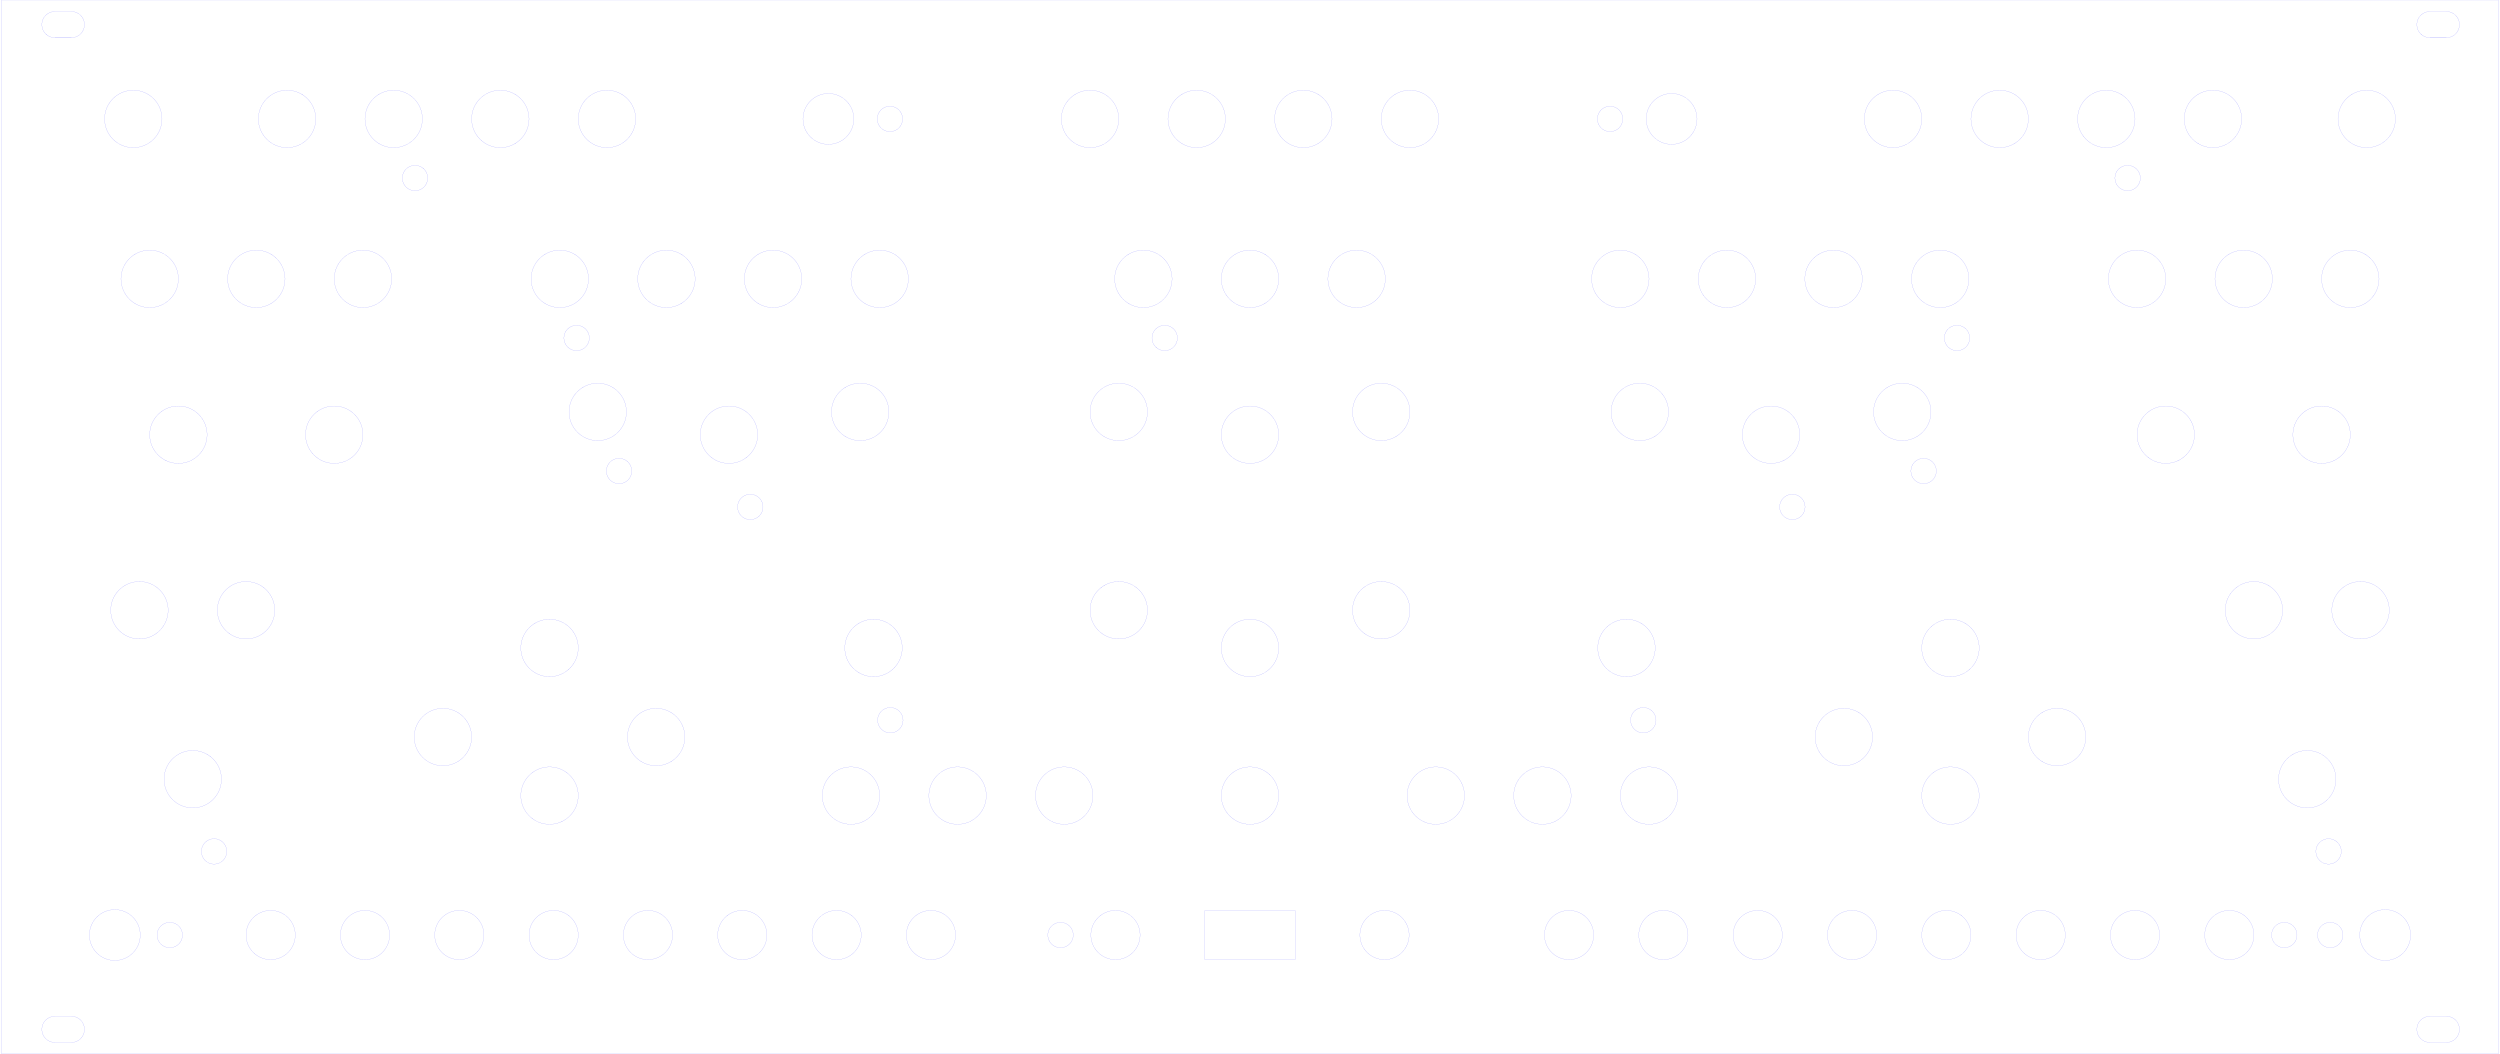
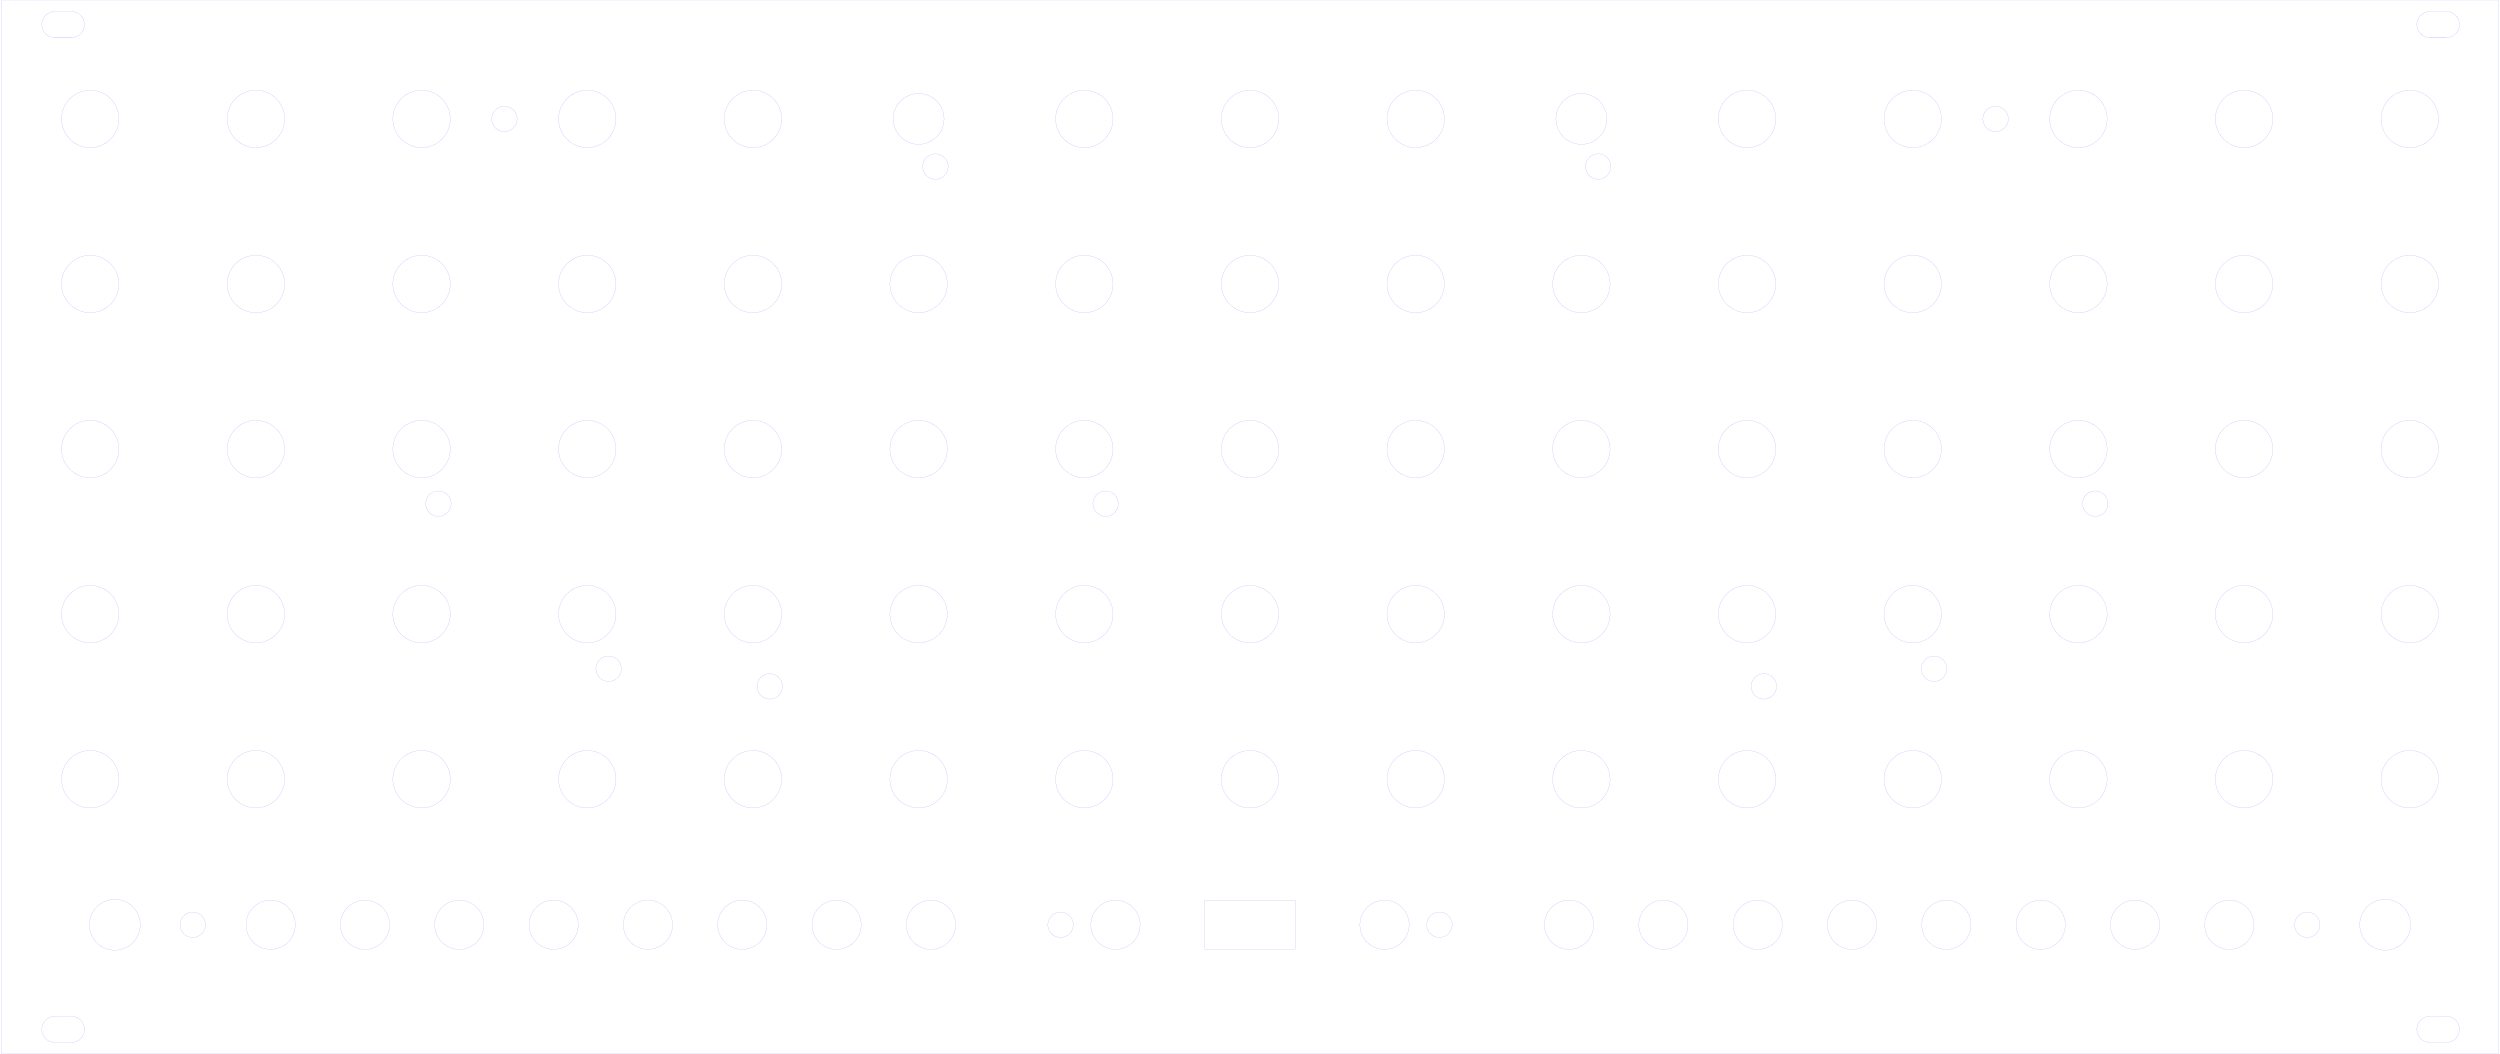
<svg xmlns="http://www.w3.org/2000/svg" width="304.800mm" height="128.500mm" viewBox="0 0 304.800 128.500">
-   <circle cx="61.000" cy="14.500" r="3.500" fill="none" stroke="#0000ff" stroke-width="0.01" />
-   <circle cx="18.250" cy="34.000" r="3.500" fill="none" stroke="#0000ff" stroke-width="0.01" />
-   <circle cx="40.750" cy="53.000" r="3.500" fill="none" stroke="#0000ff" stroke-width="0.01" />
-   <circle cx="31.250" cy="34.000" r="3.500" fill="none" stroke="#0000ff" stroke-width="0.01" />
-   <circle cx="44.250" cy="34.000" r="3.500" fill="none" stroke="#0000ff" stroke-width="0.01" />
-   <circle cx="74.000" cy="14.500" r="3.500" fill="none" stroke="#0000ff" stroke-width="0.01" />
-   <circle cx="21.750" cy="53.000" r="3.500" fill="none" stroke="#0000ff" stroke-width="0.01" />
-   <circle cx="17.000" cy="74.400" r="3.500" fill="none" stroke="#0000ff" stroke-width="0.01" />
-   <circle cx="68.250" cy="34.000" r="3.500" fill="none" stroke="#0000ff" stroke-width="0.01" />
-   <circle cx="81.250" cy="34.000" r="3.500" fill="none" stroke="#0000ff" stroke-width="0.01" />
-   <circle cx="94.250" cy="34.000" r="3.500" fill="none" stroke="#0000ff" stroke-width="0.01" />
-   <circle cx="107.250" cy="34.000" r="3.500" fill="none" stroke="#0000ff" stroke-width="0.01" />
-   <circle cx="72.875" cy="50.220" r="3.500" fill="none" stroke="#0000ff" stroke-width="0.01" />
-   <circle cx="67.000" cy="79.000" r="3.500" fill="none" stroke="#0000ff" stroke-width="0.01" />
-   <circle cx="116.750" cy="97.000" r="3.500" fill="none" stroke="#0000ff" stroke-width="0.01" />
-   <circle cx="106.500" cy="79.000" r="3.500" fill="none" stroke="#0000ff" stroke-width="0.01" />
-   <circle cx="35.000" cy="14.500" r="3.500" fill="none" stroke="#0000ff" stroke-width="0.01" />
-   <circle cx="16.250" cy="14.500" r="3.500" fill="none" stroke="#0000ff" stroke-width="0.01" />
-   <circle cx="30.000" cy="74.400" r="3.500" fill="none" stroke="#0000ff" stroke-width="0.01" />
-   <circle cx="48.000" cy="14.500" r="3.500" fill="none" stroke="#0000ff" stroke-width="0.01" />
-   <circle cx="243.800" cy="14.500" r="3.500" fill="none" stroke="#0000ff" stroke-width="0.01" />
-   <circle cx="286.550" cy="34.000" r="3.500" fill="none" stroke="#0000ff" stroke-width="0.01" />
-   <circle cx="264.050" cy="53.000" r="3.500" fill="none" stroke="#0000ff" stroke-width="0.01" />
-   <circle cx="273.550" cy="34.000" r="3.500" fill="none" stroke="#0000ff" stroke-width="0.01" />
-   <circle cx="260.550" cy="34.000" r="3.500" fill="none" stroke="#0000ff" stroke-width="0.01" />
-   <circle cx="230.800" cy="14.500" r="3.500" fill="none" stroke="#0000ff" stroke-width="0.01" />
-   <circle cx="283.050" cy="53.000" r="3.500" fill="none" stroke="#0000ff" stroke-width="0.01" />
-   <circle cx="287.800" cy="74.400" r="3.500" fill="none" stroke="#0000ff" stroke-width="0.01" />
-   <circle cx="236.550" cy="34.000" r="3.500" fill="none" stroke="#0000ff" stroke-width="0.01" />
-   <circle cx="223.550" cy="34.000" r="3.500" fill="none" stroke="#0000ff" stroke-width="0.01" />
-   <circle cx="210.550" cy="34.000" r="3.500" fill="none" stroke="#0000ff" stroke-width="0.01" />
-   <circle cx="197.550" cy="34.000" r="3.500" fill="none" stroke="#0000ff" stroke-width="0.01" />
-   <circle cx="231.925" cy="50.220" r="3.500" fill="none" stroke="#0000ff" stroke-width="0.01" />
-   <circle cx="237.800" cy="79.000" r="3.500" fill="none" stroke="#0000ff" stroke-width="0.01" />
-   <circle cx="188.050" cy="97.000" r="3.500" fill="none" stroke="#0000ff" stroke-width="0.01" />
-   <circle cx="198.300" cy="79.000" r="3.500" fill="none" stroke="#0000ff" stroke-width="0.01" />
-   <circle cx="269.800" cy="14.500" r="3.500" fill="none" stroke="#0000ff" stroke-width="0.01" />
-   <circle cx="288.550" cy="14.500" r="3.500" fill="none" stroke="#0000ff" stroke-width="0.01" />
-   <circle cx="274.800" cy="74.400" r="3.500" fill="none" stroke="#0000ff" stroke-width="0.01" />
-   <circle cx="256.800" cy="14.500" r="3.500" fill="none" stroke="#0000ff" stroke-width="0.01" />
-   <circle cx="152.400" cy="53.000" r="3.500" fill="none" stroke="#0000ff" stroke-width="0.01" />
-   <circle cx="139.400" cy="34.000" r="3.500" fill="none" stroke="#0000ff" stroke-width="0.01" />
-   <circle cx="152.400" cy="34.000" r="3.500" fill="none" stroke="#0000ff" stroke-width="0.01" />
-   <circle cx="132.900" cy="14.500" r="3.500" fill="none" stroke="#0000ff" stroke-width="0.01" />
-   <circle cx="145.900" cy="14.500" r="3.500" fill="none" stroke="#0000ff" stroke-width="0.01" />
-   <circle cx="136.400" cy="74.400" r="3.500" fill="none" stroke="#0000ff" stroke-width="0.01" />
-   <circle cx="152.400" cy="79.000" r="3.500" fill="none" stroke="#0000ff" stroke-width="0.01" />
-   <circle cx="152.400" cy="97.000" r="3.500" fill="none" stroke="#0000ff" stroke-width="0.01" />
-   <circle cx="168.400" cy="74.400" r="3.500" fill="none" stroke="#0000ff" stroke-width="0.01" />
-   <circle cx="158.900" cy="14.500" r="3.500" fill="none" stroke="#0000ff" stroke-width="0.01" />
-   <circle cx="88.875" cy="53.000" r="3.500" fill="none" stroke="#0000ff" stroke-width="0.01" />
-   <circle cx="215.925" cy="53.000" r="3.500" fill="none" stroke="#0000ff" stroke-width="0.01" />
-   <circle cx="136.400" cy="50.220" r="3.500" fill="none" stroke="#0000ff" stroke-width="0.01" />
-   <circle cx="54.000" cy="89.860" r="3.500" fill="none" stroke="#0000ff" stroke-width="0.01" />
-   <circle cx="250.800" cy="89.860" r="3.500" fill="none" stroke="#0000ff" stroke-width="0.01" />
-   <circle cx="67.000" cy="97.000" r="3.500" fill="none" stroke="#0000ff" stroke-width="0.01" />
-   <circle cx="237.800" cy="97.000" r="3.500" fill="none" stroke="#0000ff" stroke-width="0.01" />
-   <circle cx="23.500" cy="95.000" r="3.500" fill="none" stroke="#0000ff" stroke-width="0.01" />
-   <circle cx="281.300" cy="95.000" r="3.500" fill="none" stroke="#0000ff" stroke-width="0.01" />
-   <circle cx="80.000" cy="89.860" r="3.500" fill="none" stroke="#0000ff" stroke-width="0.01" />
-   <circle cx="224.800" cy="89.860" r="3.500" fill="none" stroke="#0000ff" stroke-width="0.01" />
-   <circle cx="101.000" cy="14.500" r="3.100" fill="none" stroke="#0000ff" stroke-width="0.01" />
-   <circle cx="203.800" cy="14.500" r="3.100" fill="none" stroke="#0000ff" stroke-width="0.01" />
-   <circle cx="129.750" cy="97.000" r="3.500" fill="none" stroke="#0000ff" stroke-width="0.01" />
-   <circle cx="175.050" cy="97.000" r="3.500" fill="none" stroke="#0000ff" stroke-width="0.01" />
-   <circle cx="165.400" cy="34.000" r="3.500" fill="none" stroke="#0000ff" stroke-width="0.01" />
-   <circle cx="168.400" cy="50.220" r="3.500" fill="none" stroke="#0000ff" stroke-width="0.01" />
-   <circle cx="104.875" cy="50.220" r="3.500" fill="none" stroke="#0000ff" stroke-width="0.01" />
-   <circle cx="199.925" cy="50.220" r="3.500" fill="none" stroke="#0000ff" stroke-width="0.01" />
-   <circle cx="171.900" cy="14.500" r="3.500" fill="none" stroke="#0000ff" stroke-width="0.01" />
-   <circle cx="103.750" cy="97.000" r="3.500" fill="none" stroke="#0000ff" stroke-width="0.01" />
-   <circle cx="201.050" cy="97.000" r="3.500" fill="none" stroke="#0000ff" stroke-width="0.01" />
-   <circle cx="290.800" cy="114.000" r="3.100" fill="none" stroke="#0000ff" stroke-width="0.01" />
-   <circle cx="33.000" cy="114.000" r="3.000" fill="none" stroke="#0000ff" stroke-width="0.01" />
-   <circle cx="44.500" cy="114.000" r="3.000" fill="none" stroke="#0000ff" stroke-width="0.01" />
-   <circle cx="136.000" cy="114.000" r="3.000" fill="none" stroke="#0000ff" stroke-width="0.01" />
-   <circle cx="168.800" cy="114.000" r="3.000" fill="none" stroke="#0000ff" stroke-width="0.01" />
-   <circle cx="79.000" cy="114.000" r="3.000" fill="none" stroke="#0000ff" stroke-width="0.01" />
-   <circle cx="90.500" cy="114.000" r="3.000" fill="none" stroke="#0000ff" stroke-width="0.01" />
-   <circle cx="102.000" cy="114.000" r="3.000" fill="none" stroke="#0000ff" stroke-width="0.01" />
-   <circle cx="113.500" cy="114.000" r="3.000" fill="none" stroke="#0000ff" stroke-width="0.01" />
-   <circle cx="225.800" cy="114.000" r="3.000" fill="none" stroke="#0000ff" stroke-width="0.01" />
-   <circle cx="214.300" cy="114.000" r="3.000" fill="none" stroke="#0000ff" stroke-width="0.01" />
-   <circle cx="202.800" cy="114.000" r="3.000" fill="none" stroke="#0000ff" stroke-width="0.01" />
-   <circle cx="191.300" cy="114.000" r="3.000" fill="none" stroke="#0000ff" stroke-width="0.01" />
-   <circle cx="260.300" cy="114.000" r="3.000" fill="none" stroke="#0000ff" stroke-width="0.01" />
-   <circle cx="271.800" cy="114.000" r="3.000" fill="none" stroke="#0000ff" stroke-width="0.01" />
-   <circle cx="56.000" cy="114.000" r="3.000" fill="none" stroke="#0000ff" stroke-width="0.01" />
-   <circle cx="67.500" cy="114.000" r="3.000" fill="none" stroke="#0000ff" stroke-width="0.01" />
-   <circle cx="248.800" cy="114.000" r="3.000" fill="none" stroke="#0000ff" stroke-width="0.01" />
-   <circle cx="237.300" cy="114.000" r="3.000" fill="none" stroke="#0000ff" stroke-width="0.01" />
-   <circle cx="70.300" cy="41.208" r="1.550" fill="none" stroke="#0000ff" stroke-width="0.01" />
-   <circle cx="238.600" cy="41.208" r="1.550" fill="none" stroke="#0000ff" stroke-width="0.01" />
-   <circle cx="108.500" cy="14.500" r="1.550" fill="none" stroke="#0000ff" stroke-width="0.01" />
-   <circle cx="196.300" cy="14.500" r="1.550" fill="none" stroke="#0000ff" stroke-width="0.01" />
-   <circle cx="75.475" cy="57.428" r="1.550" fill="none" stroke="#0000ff" stroke-width="0.01" />
-   <circle cx="234.525" cy="57.428" r="1.550" fill="none" stroke="#0000ff" stroke-width="0.01" />
-   <circle cx="91.475" cy="61.808" r="1.550" fill="none" stroke="#0000ff" stroke-width="0.01" />
-   <circle cx="218.525" cy="61.808" r="1.550" fill="none" stroke="#0000ff" stroke-width="0.01" />
-   <circle cx="26.100" cy="103.808" r="1.550" fill="none" stroke="#0000ff" stroke-width="0.01" />
-   <circle cx="283.900" cy="103.808" r="1.550" fill="none" stroke="#0000ff" stroke-width="0.01" />
-   <circle cx="108.550" cy="87.808" r="1.550" fill="none" stroke="#0000ff" stroke-width="0.01" />
-   <circle cx="200.350" cy="87.808" r="1.550" fill="none" stroke="#0000ff" stroke-width="0.01" />
-   <circle cx="50.600" cy="21.708" r="1.550" fill="none" stroke="#0000ff" stroke-width="0.01" />
-   <circle cx="259.400" cy="21.708" r="1.550" fill="none" stroke="#0000ff" stroke-width="0.01" />
-   <circle cx="142.000" cy="41.208" r="1.550" fill="none" stroke="#0000ff" stroke-width="0.01" />
-   <circle cx="129.300" cy="114.000" r="1.550" fill="none" stroke="#0000ff" stroke-width="0.01" />
-   <circle cx="284.100" cy="114.000" r="1.550" fill="none" stroke="#0000ff" stroke-width="0.01" />
-   <circle cx="20.700" cy="114.000" r="1.550" fill="none" stroke="#0000ff" stroke-width="0.01" />
-   <circle cx="278.500" cy="114.000" r="1.550" fill="none" stroke="#0000ff" stroke-width="0.01" />
-   <circle cx="14.000" cy="114.000" r="3.100" fill="none" stroke="#0000ff" stroke-width="0.01" />
-   <rect x="146.900" y="111.000" width="11.000" height="6.000" rx="0.000" fill="none" stroke="#0000ff" stroke-width="0.01" />
+   <circle cx="71.600" cy="14.500" r="3.500" fill="none" stroke="#0000ff" stroke-width="0.01" />
+   <circle cx="31.200" cy="34.625" r="3.500" fill="none" stroke="#0000ff" stroke-width="0.01" />
+   <circle cx="51.400" cy="34.625" r="3.500" fill="none" stroke="#0000ff" stroke-width="0.01" />
+   <circle cx="11.000" cy="54.750" r="3.500" fill="none" stroke="#0000ff" stroke-width="0.01" />
+   <circle cx="31.200" cy="54.750" r="3.500" fill="none" stroke="#0000ff" stroke-width="0.01" />
+   <circle cx="91.800" cy="14.500" r="3.500" fill="none" stroke="#0000ff" stroke-width="0.01" />
+   <circle cx="11.000" cy="34.625" r="3.500" fill="none" stroke="#0000ff" stroke-width="0.01" />
+   <circle cx="31.200" cy="74.875" r="3.500" fill="none" stroke="#0000ff" stroke-width="0.01" />
+   <circle cx="51.400" cy="54.750" r="3.500" fill="none" stroke="#0000ff" stroke-width="0.01" />
+   <circle cx="71.600" cy="54.750" r="3.500" fill="none" stroke="#0000ff" stroke-width="0.01" />
+   <circle cx="91.800" cy="54.750" r="3.500" fill="none" stroke="#0000ff" stroke-width="0.01" />
+   <circle cx="112.000" cy="54.750" r="3.500" fill="none" stroke="#0000ff" stroke-width="0.01" />
+   <circle cx="71.600" cy="34.625" r="3.500" fill="none" stroke="#0000ff" stroke-width="0.01" />
+   <circle cx="51.400" cy="74.875" r="3.500" fill="none" stroke="#0000ff" stroke-width="0.01" />
+   <circle cx="91.800" cy="95.000" r="3.500" fill="none" stroke="#0000ff" stroke-width="0.01" />
+   <circle cx="91.800" cy="74.875" r="3.500" fill="none" stroke="#0000ff" stroke-width="0.01" />
+   <circle cx="31.200" cy="14.500" r="3.500" fill="none" stroke="#0000ff" stroke-width="0.01" />
+   <circle cx="11.000" cy="14.500" r="3.500" fill="none" stroke="#0000ff" stroke-width="0.01" />
+   <circle cx="31.200" cy="95.000" r="3.500" fill="none" stroke="#0000ff" stroke-width="0.01" />
+   <circle cx="51.400" cy="14.500" r="3.500" fill="none" stroke="#0000ff" stroke-width="0.01" />
+   <circle cx="233.200" cy="14.500" r="3.500" fill="none" stroke="#0000ff" stroke-width="0.01" />
+   <circle cx="273.600" cy="34.625" r="3.500" fill="none" stroke="#0000ff" stroke-width="0.01" />
+   <circle cx="253.400" cy="34.625" r="3.500" fill="none" stroke="#0000ff" stroke-width="0.01" />
+   <circle cx="293.800" cy="54.750" r="3.500" fill="none" stroke="#0000ff" stroke-width="0.01" />
+   <circle cx="273.600" cy="54.750" r="3.500" fill="none" stroke="#0000ff" stroke-width="0.01" />
+   <circle cx="213.000" cy="14.500" r="3.500" fill="none" stroke="#0000ff" stroke-width="0.01" />
+   <circle cx="293.800" cy="34.625" r="3.500" fill="none" stroke="#0000ff" stroke-width="0.01" />
+   <circle cx="273.600" cy="74.875" r="3.500" fill="none" stroke="#0000ff" stroke-width="0.01" />
+   <circle cx="253.400" cy="54.750" r="3.500" fill="none" stroke="#0000ff" stroke-width="0.01" />
+   <circle cx="233.200" cy="54.750" r="3.500" fill="none" stroke="#0000ff" stroke-width="0.01" />
+   <circle cx="213.000" cy="54.750" r="3.500" fill="none" stroke="#0000ff" stroke-width="0.01" />
+   <circle cx="192.800" cy="54.750" r="3.500" fill="none" stroke="#0000ff" stroke-width="0.01" />
+   <circle cx="233.200" cy="34.625" r="3.500" fill="none" stroke="#0000ff" stroke-width="0.01" />
+   <circle cx="253.400" cy="74.875" r="3.500" fill="none" stroke="#0000ff" stroke-width="0.01" />
+   <circle cx="213.000" cy="95.000" r="3.500" fill="none" stroke="#0000ff" stroke-width="0.01" />
+   <circle cx="213.000" cy="74.875" r="3.500" fill="none" stroke="#0000ff" stroke-width="0.01" />
+   <circle cx="273.600" cy="14.500" r="3.500" fill="none" stroke="#0000ff" stroke-width="0.01" />
+   <circle cx="293.800" cy="14.500" r="3.500" fill="none" stroke="#0000ff" stroke-width="0.01" />
+   <circle cx="273.600" cy="95.000" r="3.500" fill="none" stroke="#0000ff" stroke-width="0.01" />
+   <circle cx="253.400" cy="14.500" r="3.500" fill="none" stroke="#0000ff" stroke-width="0.01" />
+   <circle cx="152.400" cy="34.625" r="3.500" fill="none" stroke="#0000ff" stroke-width="0.01" />
+   <circle cx="132.200" cy="54.750" r="3.500" fill="none" stroke="#0000ff" stroke-width="0.01" />
+   <circle cx="132.200" cy="74.875" r="3.500" fill="none" stroke="#0000ff" stroke-width="0.01" />
+   <circle cx="132.200" cy="14.500" r="3.500" fill="none" stroke="#0000ff" stroke-width="0.01" />
+   <circle cx="172.600" cy="74.875" r="3.500" fill="none" stroke="#0000ff" stroke-width="0.01" />
+   <circle cx="152.400" cy="54.750" r="3.500" fill="none" stroke="#0000ff" stroke-width="0.01" />
+   <circle cx="152.400" cy="74.875" r="3.500" fill="none" stroke="#0000ff" stroke-width="0.01" />
+   <circle cx="152.400" cy="95.000" r="3.500" fill="none" stroke="#0000ff" stroke-width="0.01" />
+   <circle cx="132.200" cy="95.000" r="3.500" fill="none" stroke="#0000ff" stroke-width="0.01" />
+   <circle cx="152.400" cy="14.500" r="3.500" fill="none" stroke="#0000ff" stroke-width="0.01" />
+   <circle cx="91.800" cy="34.625" r="3.500" fill="none" stroke="#0000ff" stroke-width="0.01" />
+   <circle cx="213.000" cy="34.625" r="3.500" fill="none" stroke="#0000ff" stroke-width="0.01" />
+   <circle cx="132.200" cy="34.625" r="3.500" fill="none" stroke="#0000ff" stroke-width="0.01" />
+   <circle cx="71.600" cy="74.875" r="3.500" fill="none" stroke="#0000ff" stroke-width="0.01" />
+   <circle cx="233.200" cy="74.875" r="3.500" fill="none" stroke="#0000ff" stroke-width="0.01" />
+   <circle cx="51.400" cy="95.000" r="3.500" fill="none" stroke="#0000ff" stroke-width="0.01" />
+   <circle cx="253.400" cy="95.000" r="3.500" fill="none" stroke="#0000ff" stroke-width="0.01" />
+   <circle cx="11.000" cy="74.875" r="3.500" fill="none" stroke="#0000ff" stroke-width="0.01" />
+   <circle cx="293.800" cy="74.875" r="3.500" fill="none" stroke="#0000ff" stroke-width="0.01" />
+   <circle cx="71.600" cy="95.000" r="3.500" fill="none" stroke="#0000ff" stroke-width="0.01" />
+   <circle cx="233.200" cy="95.000" r="3.500" fill="none" stroke="#0000ff" stroke-width="0.01" />
+   <circle cx="112.000" cy="14.500" r="3.100" fill="none" stroke="#0000ff" stroke-width="0.01" />
+   <circle cx="192.800" cy="14.500" r="3.100" fill="none" stroke="#0000ff" stroke-width="0.01" />
+   <circle cx="112.000" cy="95.000" r="3.500" fill="none" stroke="#0000ff" stroke-width="0.01" />
+   <circle cx="192.800" cy="95.000" r="3.500" fill="none" stroke="#0000ff" stroke-width="0.01" />
+   <circle cx="172.600" cy="54.750" r="3.500" fill="none" stroke="#0000ff" stroke-width="0.01" />
+   <circle cx="172.600" cy="34.625" r="3.500" fill="none" stroke="#0000ff" stroke-width="0.01" />
+   <circle cx="112.000" cy="34.625" r="3.500" fill="none" stroke="#0000ff" stroke-width="0.01" />
+   <circle cx="192.800" cy="34.625" r="3.500" fill="none" stroke="#0000ff" stroke-width="0.01" />
+   <circle cx="172.600" cy="14.500" r="3.500" fill="none" stroke="#0000ff" stroke-width="0.01" />
+   <circle cx="112.000" cy="74.875" r="3.500" fill="none" stroke="#0000ff" stroke-width="0.01" />
+   <circle cx="192.800" cy="74.875" r="3.500" fill="none" stroke="#0000ff" stroke-width="0.01" />
+   <circle cx="290.800" cy="112.750" r="3.100" fill="none" stroke="#0000ff" stroke-width="0.01" />
+   <circle cx="33.000" cy="112.750" r="3.000" fill="none" stroke="#0000ff" stroke-width="0.01" />
+   <circle cx="44.500" cy="112.750" r="3.000" fill="none" stroke="#0000ff" stroke-width="0.01" />
+   <circle cx="136.000" cy="112.750" r="3.000" fill="none" stroke="#0000ff" stroke-width="0.01" />
+   <circle cx="168.800" cy="112.750" r="3.000" fill="none" stroke="#0000ff" stroke-width="0.01" />
+   <circle cx="79.000" cy="112.750" r="3.000" fill="none" stroke="#0000ff" stroke-width="0.01" />
+   <circle cx="90.500" cy="112.750" r="3.000" fill="none" stroke="#0000ff" stroke-width="0.01" />
+   <circle cx="102.000" cy="112.750" r="3.000" fill="none" stroke="#0000ff" stroke-width="0.01" />
+   <circle cx="113.500" cy="112.750" r="3.000" fill="none" stroke="#0000ff" stroke-width="0.01" />
+   <circle cx="225.800" cy="112.750" r="3.000" fill="none" stroke="#0000ff" stroke-width="0.01" />
+   <circle cx="214.300" cy="112.750" r="3.000" fill="none" stroke="#0000ff" stroke-width="0.01" />
+   <circle cx="202.800" cy="112.750" r="3.000" fill="none" stroke="#0000ff" stroke-width="0.01" />
+   <circle cx="191.300" cy="112.750" r="3.000" fill="none" stroke="#0000ff" stroke-width="0.01" />
+   <circle cx="260.300" cy="112.750" r="3.000" fill="none" stroke="#0000ff" stroke-width="0.01" />
+   <circle cx="271.800" cy="112.750" r="3.000" fill="none" stroke="#0000ff" stroke-width="0.01" />
+   <circle cx="56.000" cy="112.750" r="3.000" fill="none" stroke="#0000ff" stroke-width="0.01" />
+   <circle cx="67.500" cy="112.750" r="3.000" fill="none" stroke="#0000ff" stroke-width="0.01" />
+   <circle cx="248.800" cy="112.750" r="3.000" fill="none" stroke="#0000ff" stroke-width="0.01" />
+   <circle cx="237.300" cy="112.750" r="3.000" fill="none" stroke="#0000ff" stroke-width="0.01" />
+   <circle cx="53.450" cy="61.408" r="1.550" fill="none" stroke="#0000ff" stroke-width="0.01" />
+   <circle cx="255.450" cy="61.408" r="1.550" fill="none" stroke="#0000ff" stroke-width="0.01" />
+   <circle cx="114.050" cy="20.308" r="1.550" fill="none" stroke="#0000ff" stroke-width="0.01" />
+   <circle cx="194.850" cy="20.308" r="1.550" fill="none" stroke="#0000ff" stroke-width="0.01" />
+   <circle cx="93.850" cy="83.683" r="1.550" fill="none" stroke="#0000ff" stroke-width="0.01" />
+   <circle cx="215.050" cy="83.683" r="1.550" fill="none" stroke="#0000ff" stroke-width="0.01" />
+   <circle cx="61.500" cy="14.500" r="1.550" fill="none" stroke="#0000ff" stroke-width="0.01" />
+   <circle cx="243.300" cy="14.500" r="1.550" fill="none" stroke="#0000ff" stroke-width="0.01" />
+   <circle cx="74.200" cy="81.533" r="1.550" fill="none" stroke="#0000ff" stroke-width="0.01" />
+   <circle cx="235.800" cy="81.533" r="1.550" fill="none" stroke="#0000ff" stroke-width="0.01" />
+   <circle cx="134.800" cy="61.408" r="1.550" fill="none" stroke="#0000ff" stroke-width="0.01" />
+   <circle cx="129.300" cy="112.750" r="1.550" fill="none" stroke="#0000ff" stroke-width="0.01" />
+   <circle cx="175.500" cy="112.750" r="1.550" fill="none" stroke="#0000ff" stroke-width="0.01" />
+   <circle cx="281.300" cy="112.750" r="1.550" fill="none" stroke="#0000ff" stroke-width="0.01" />
+   <circle cx="23.500" cy="112.750" r="1.550" fill="none" stroke="#0000ff" stroke-width="0.01" />
+   <circle cx="14.000" cy="112.750" r="3.100" fill="none" stroke="#0000ff" stroke-width="0.01" />
+   <circle cx="11.000" cy="95.000" r="3.500" fill="none" stroke="#0000ff" stroke-width="0.01" />
+   <circle cx="293.800" cy="95.000" r="3.500" fill="none" stroke="#0000ff" stroke-width="0.01" />
+   <circle cx="172.600" cy="95.000" r="3.500" fill="none" stroke="#0000ff" stroke-width="0.01" />
+   <rect x="146.900" y="109.750" width="11.000" height="6.000" rx="0.000" fill="none" stroke="#0000ff" stroke-width="0.01" />
  <rect x="5.100" y="1.400" width="5.200" height="3.200" rx="1.600" fill="none" stroke="#0000ff" stroke-width="0.01" />
  <rect x="294.660" y="1.400" width="5.200" height="3.200" rx="1.600" fill="none" stroke="#0000ff" stroke-width="0.01" />
  <rect x="5.100" y="123.900" width="5.200" height="3.200" rx="1.600" fill="none" stroke="#0000ff" stroke-width="0.01" />
  <rect x="294.660" y="123.900" width="5.200" height="3.200" rx="1.600" fill="none" stroke="#0000ff" stroke-width="0.01" />
  <rect x="0.200" y="0.000" width="304.400" height="128.500" fill="none" stroke="#0000ff" stroke-width="0.01" />
</svg>
